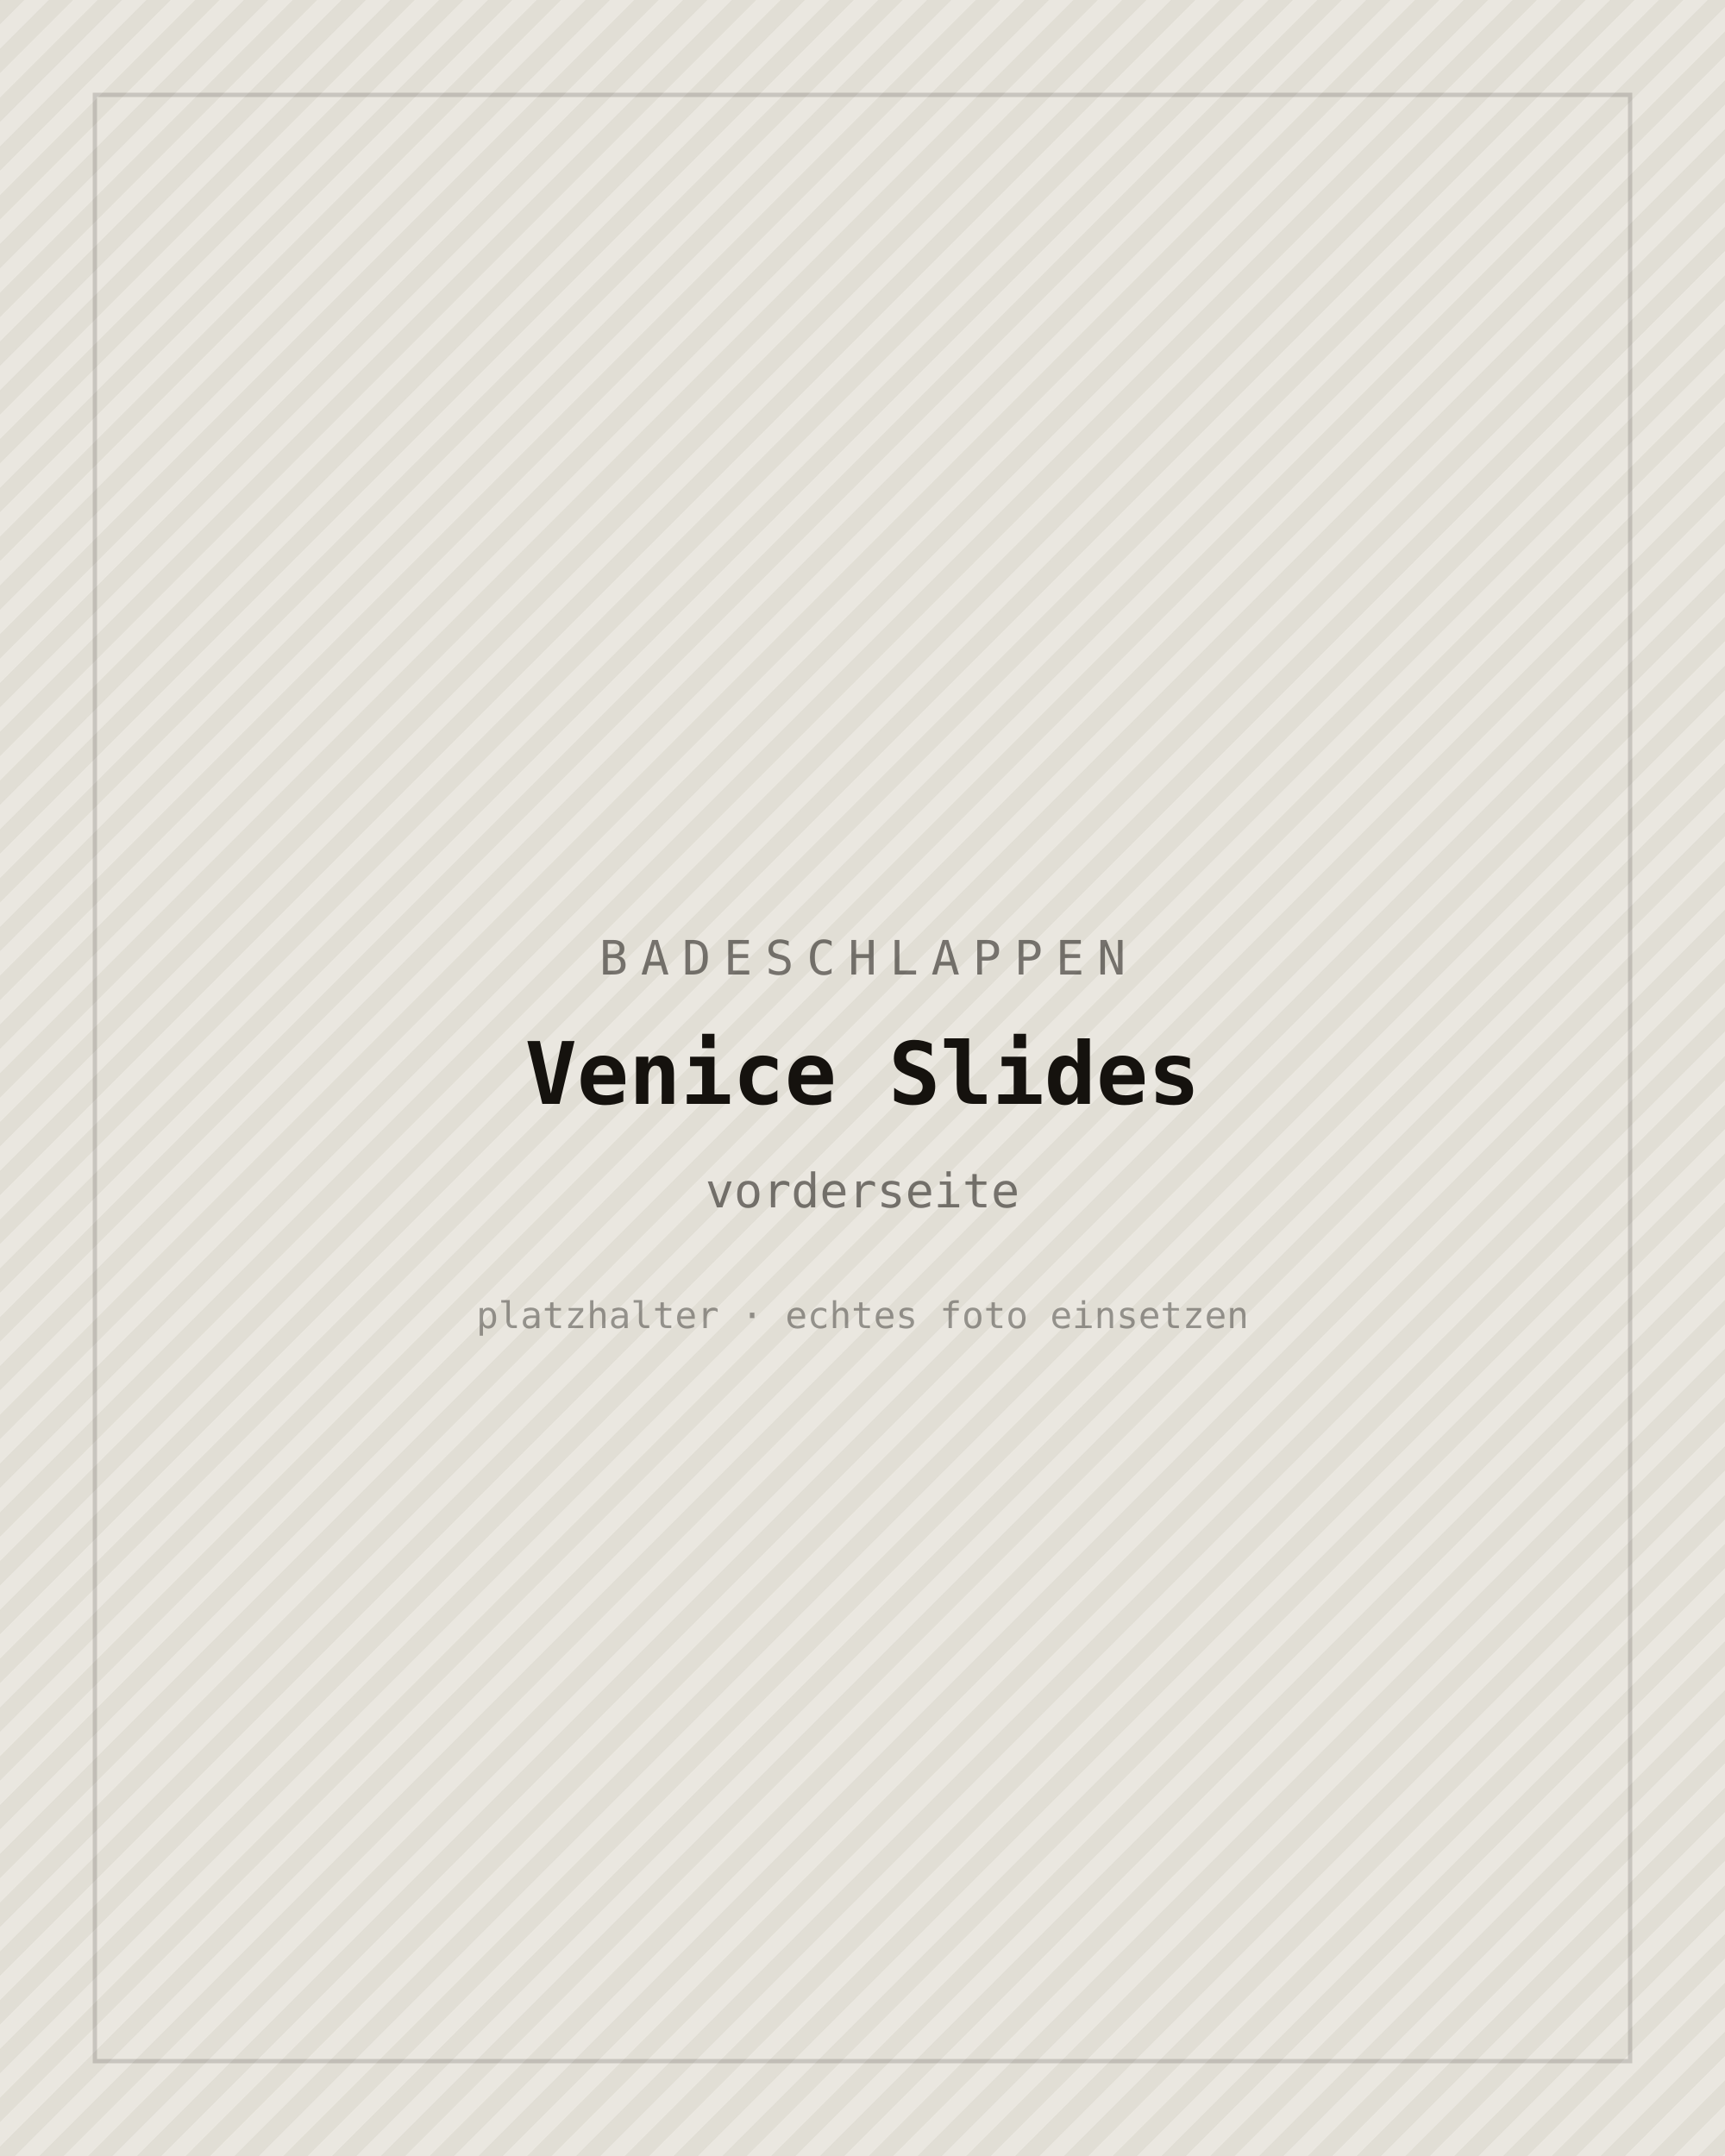
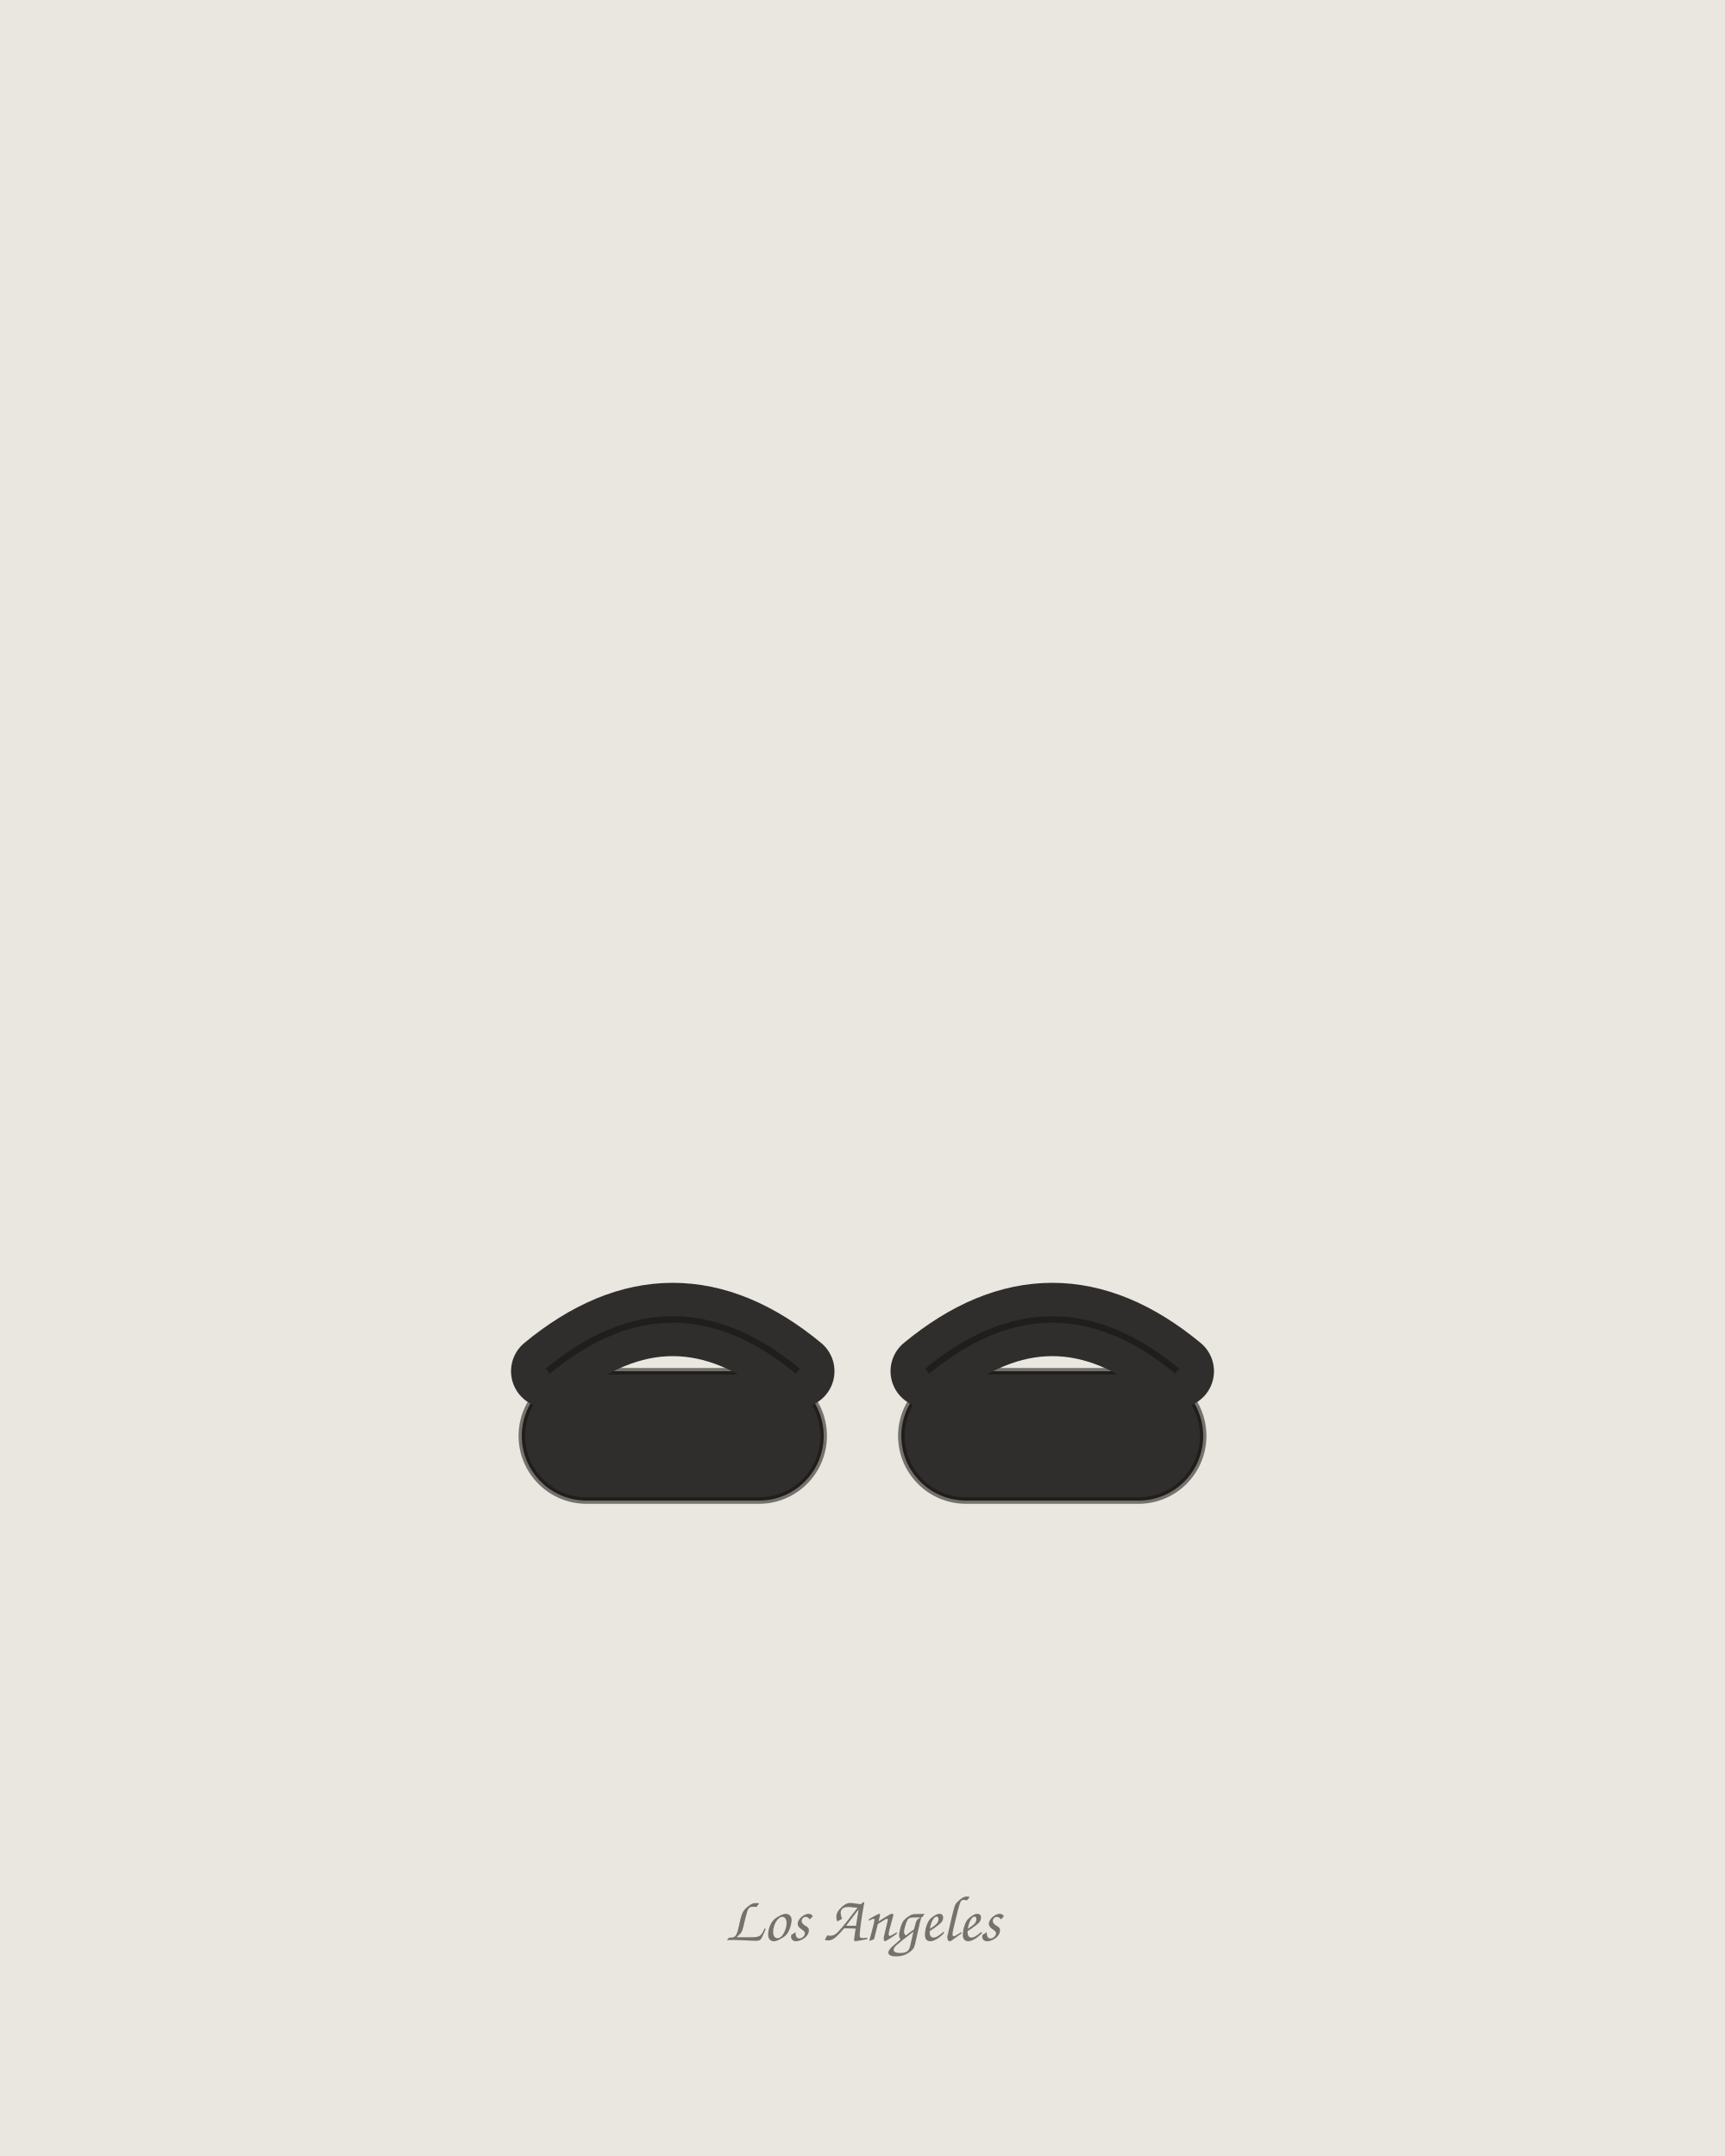
<svg xmlns="http://www.w3.org/2000/svg" viewBox="0 0 800 1000" width="800" height="1000">
-   <defs>
-     <pattern id="s" width="16" height="16" patternUnits="userSpaceOnUse" patternTransform="rotate(45)">
-       <rect width="16" height="16" fill="#eae7e0" />
-       <rect width="8" height="16" fill="#e1ded5" />
-     </pattern>
-   </defs>
-   <rect width="800" height="1000" fill="url(#s)" />
-   <rect x="44" y="44" width="712" height="912" fill="none" stroke="#15120e" stroke-opacity="0.16" stroke-width="2" />
-   <text x="400" y="452" text-anchor="middle" font-family="'Space Mono',monospace" font-size="22" letter-spacing="6" fill="#15120e" opacity="0.55">BADESCHLAPPEN</text>
-   <text x="400" y="512" text-anchor="middle" font-family="'Space Mono',monospace" font-weight="700" font-size="40" fill="#15120e">Venice Slides</text>
-   <text x="400" y="560" text-anchor="middle" font-family="'Space Mono',monospace" font-size="22" fill="#15120e" opacity="0.55">vorderseite</text>
-   <text x="400" y="616" text-anchor="middle" font-family="'Space Mono',monospace" font-size="17" fill="#15120e" opacity="0.4">platzhalter · echtes foto einsetzen</text>
+   <rect width="800" height="1000" fill="#eae7e0" />
+   <rect x="242" y="636" width="140" height="60" rx="30" fill="#2f2e2c" stroke="rgba(20,18,14,.55)" stroke-width="3" />
+   <path d="M254 636 q58 -48 116 0" fill="none" stroke="#2f2e2c" stroke-width="34" stroke-linecap="round" />
+   <path d="M254 636 q58 -48 116 0" fill="none" stroke="rgba(20,18,14,.55)" stroke-width="3" />
+   <rect x="418" y="636" width="140" height="60" rx="30" fill="#2f2e2c" stroke="rgba(20,18,14,.55)" stroke-width="3" />
+   <path d="M430 636 q58 -48 116 0" fill="none" stroke="#2f2e2c" stroke-width="34" stroke-linecap="round" />
+   <path d="M430 636 q58 -48 116 0" fill="none" stroke="rgba(20,18,14,.55)" stroke-width="3" />
+   <text x="400" y="900" text-anchor="middle" font-family="'Permanent Marker',cursive" font-size="30" fill="rgba(20,18,14,.55)">Los Angeles</text>
</svg>
